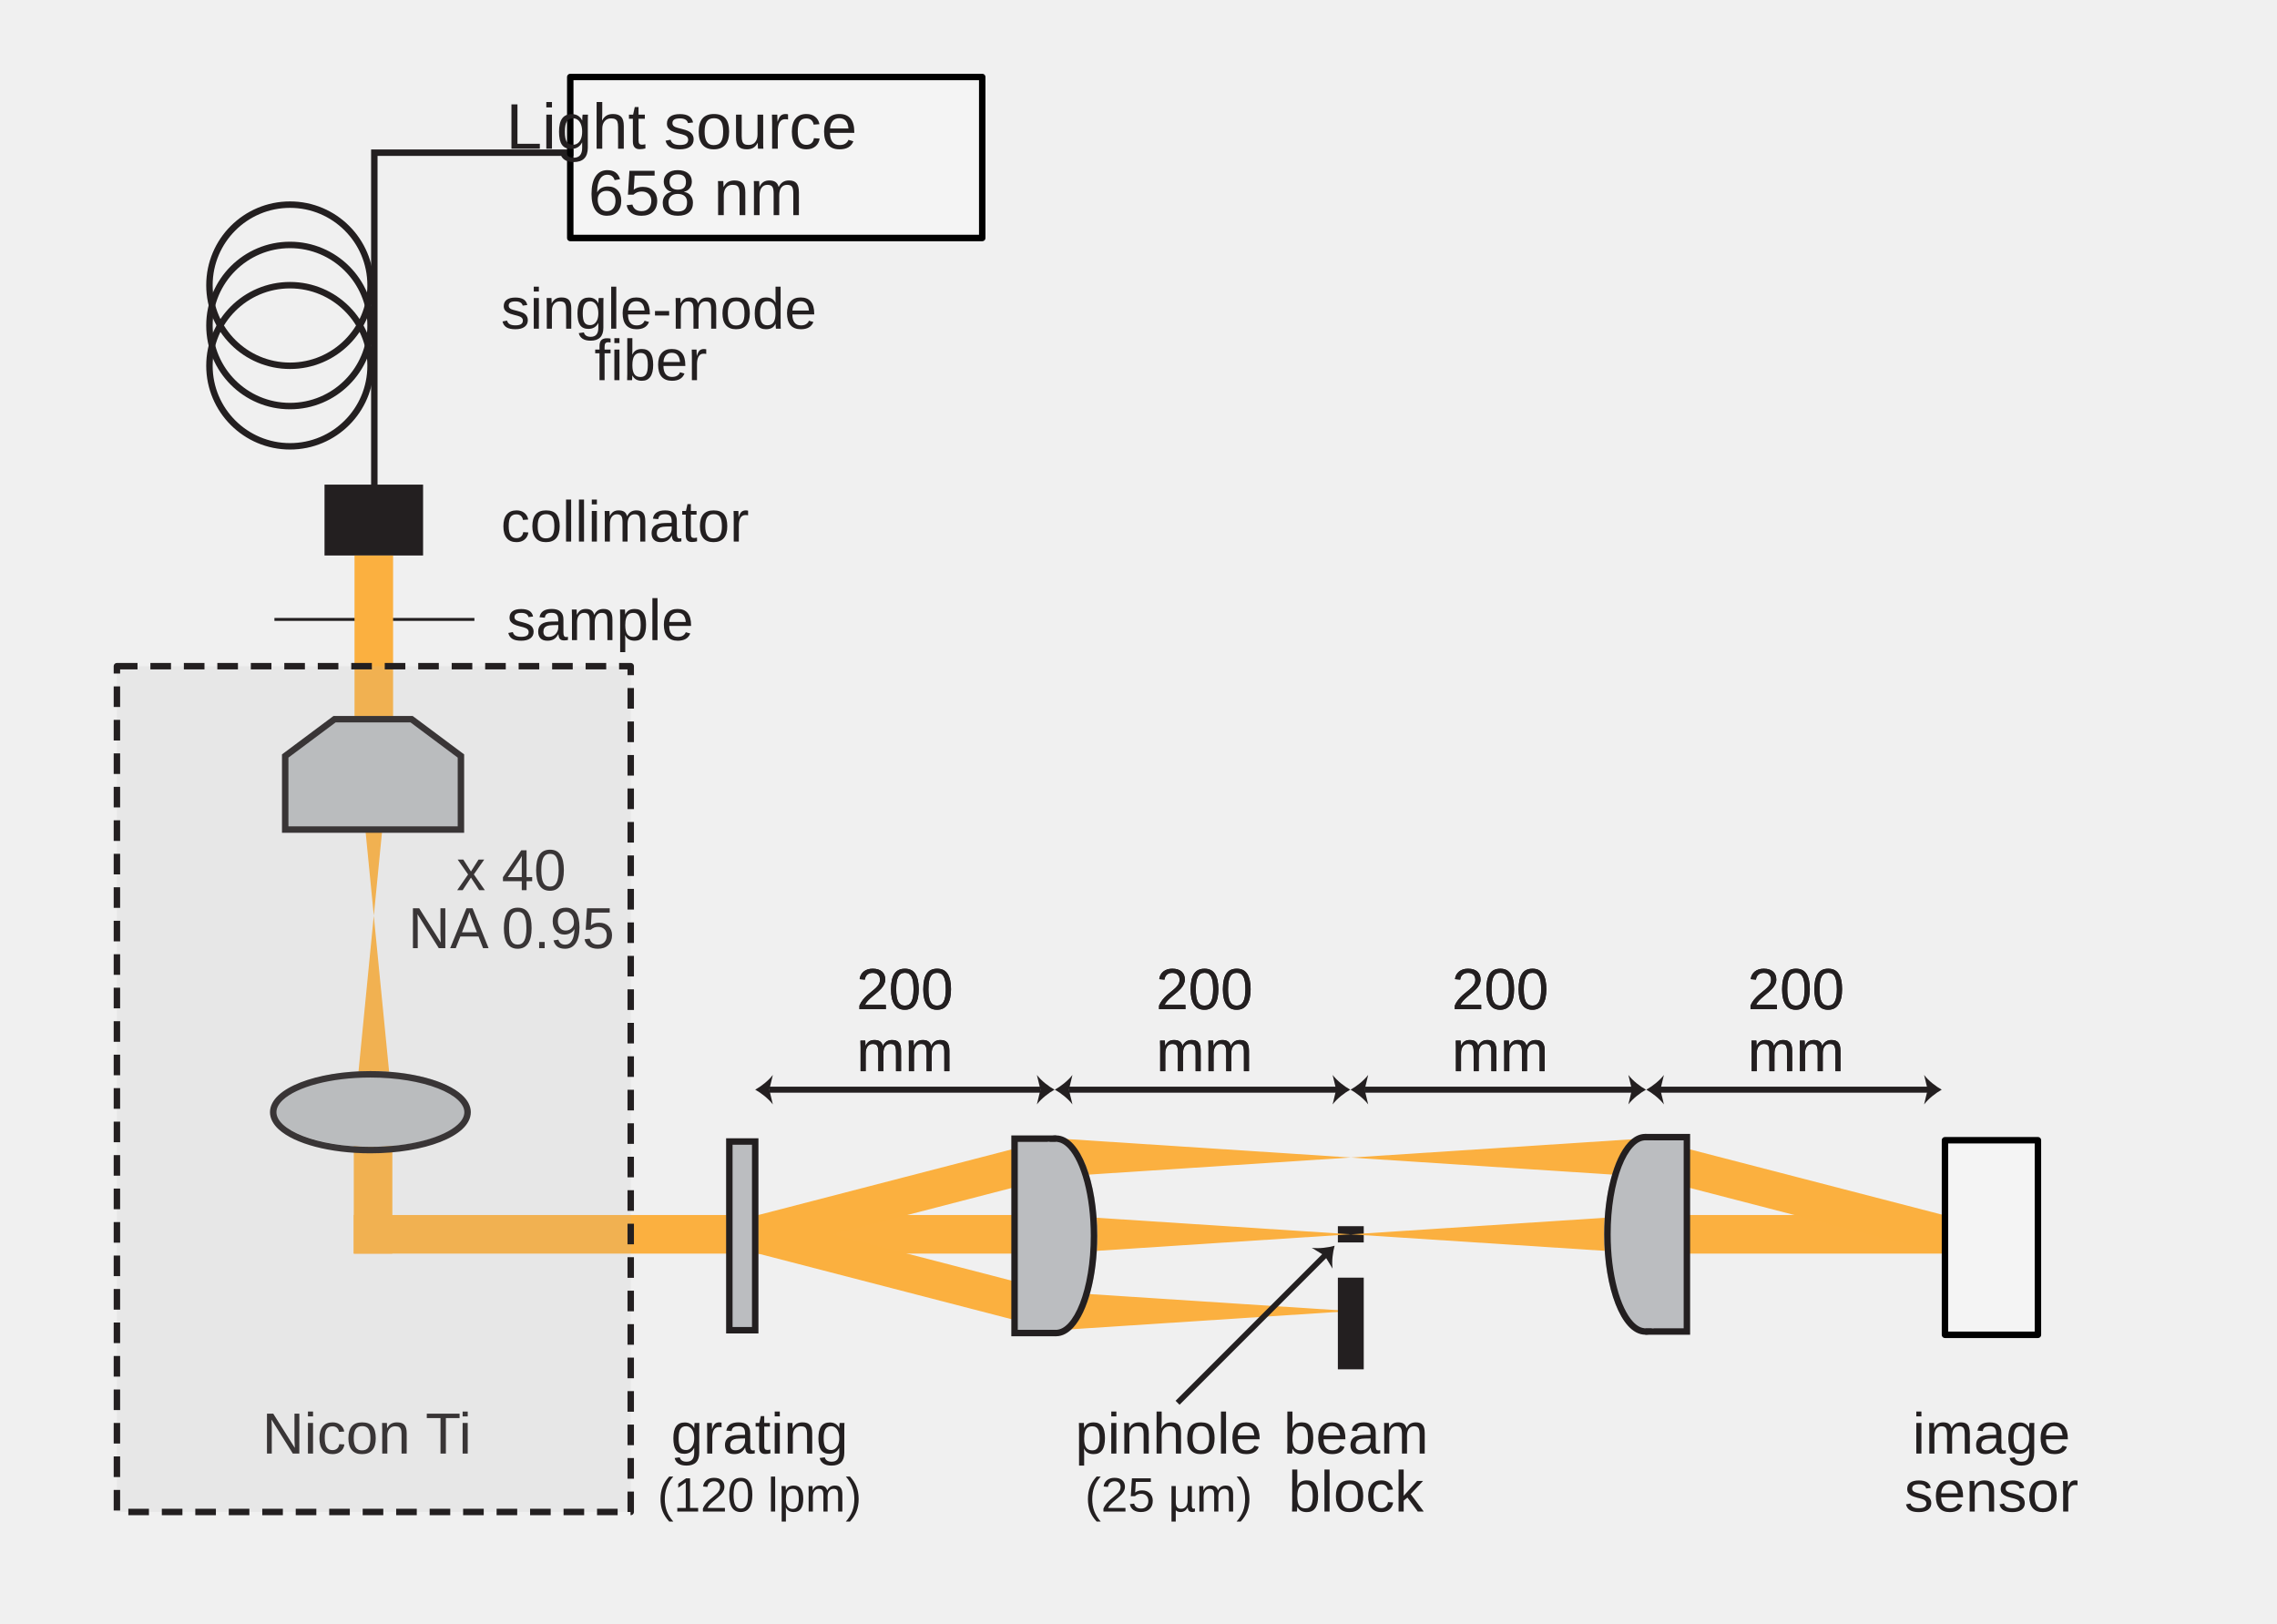
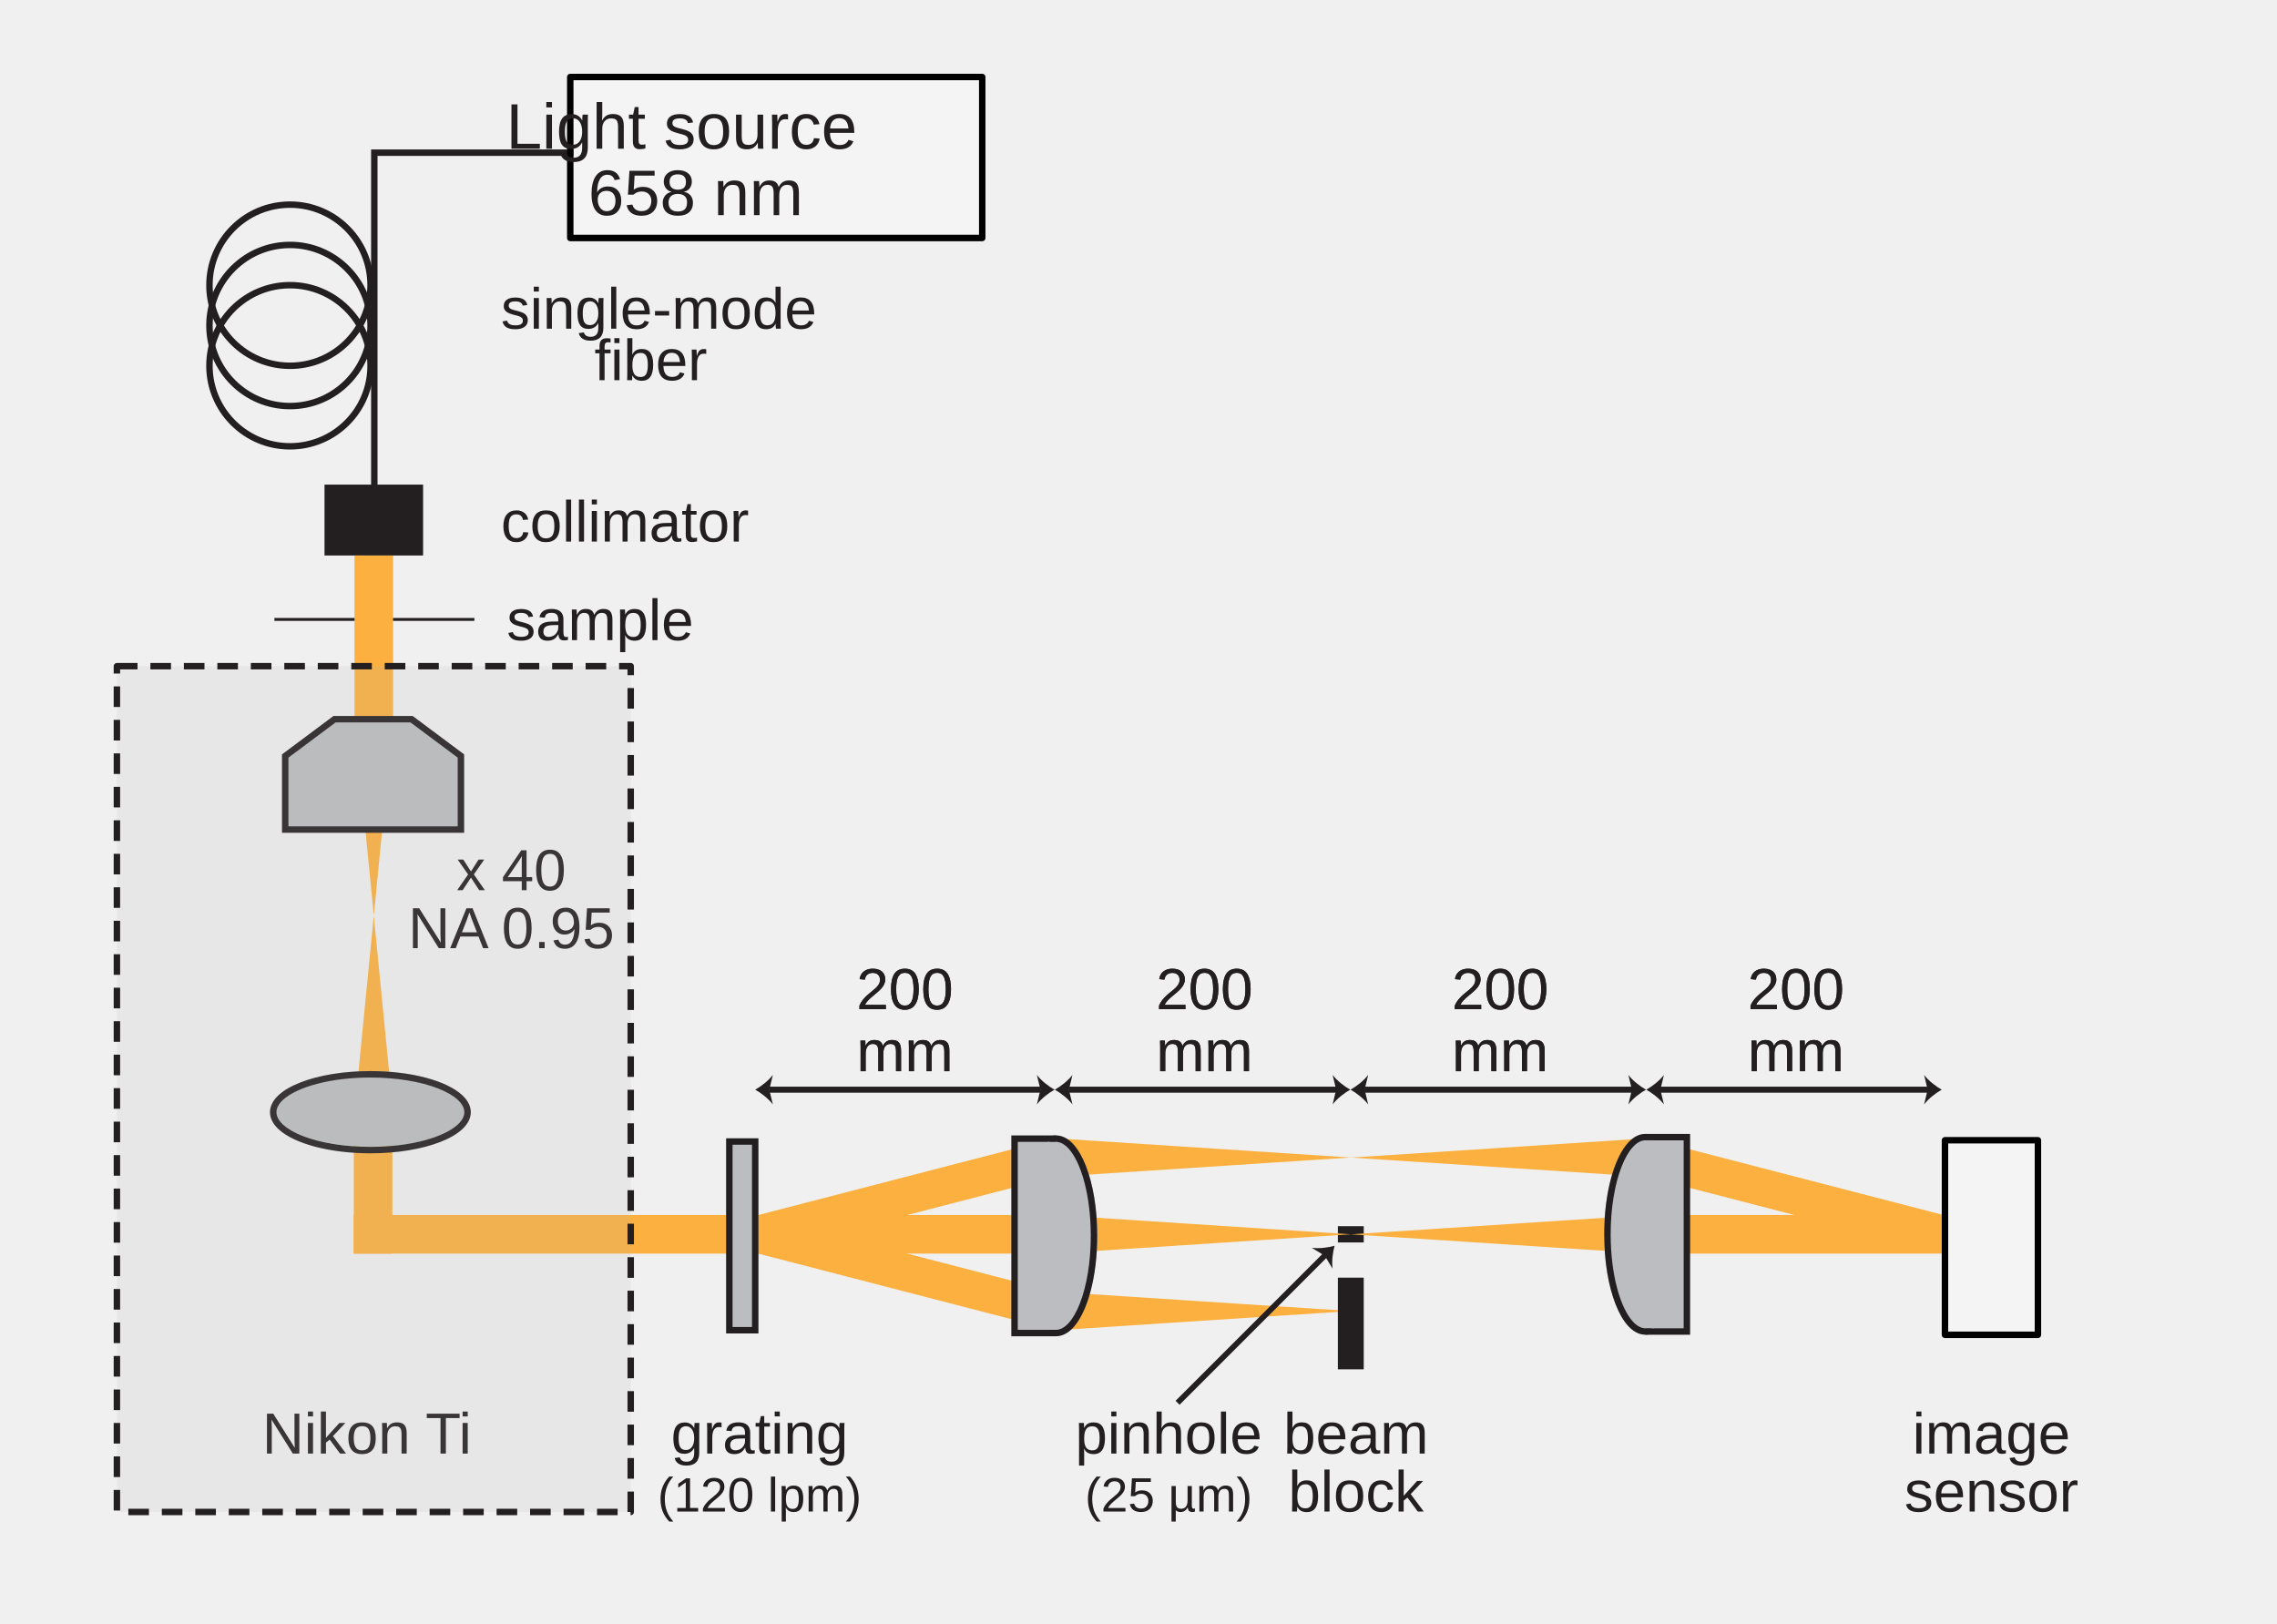
<svg xmlns="http://www.w3.org/2000/svg" width="100%" height="100%" viewBox="0 0 1178 840" version="1.1" xml:space="preserve" style="fill-rule:evenodd;clip-rule:evenodd;stroke-linecap:square;stroke-linejoin:round;stroke-miterlimit:1.5;">
  <g transform="matrix(1,0,0,1,-2476,-4675)">
    <g id="アートボード1" transform="matrix(0.524955,0,0,2.3796,2392.53,115.68)">
      <rect x="159" y="1916" width="2244" height="353" style="fill:none;" />
      <g transform="matrix(1.90492,-6.2377e-33,0,0.420238,1.82397,1874.98)">
        <g transform="matrix(30,0,0,30,441.351,428.786)">
                </g>
        <text x="344.656px" y="428.786px" style="font-family:'ArialMT', 'Arial', sans-serif;font-size:30px;fill:rgb(35,31,32);">sample</text>
      </g>
      <g transform="matrix(1.90492,-4.69971e-33,0,0.420238,-3.8908,1853.55)">
        <g transform="matrix(30,0,0,30,472.995,428.786)">
                </g>
        <text x="344.656px" y="428.786px" style="font-family:'ArialMT', 'Arial', sans-serif;font-size:30px;fill:rgb(35,31,32);">collimator</text>
      </g>
      <g transform="matrix(1.90492,3.04969e-32,2.43808e-32,0.420238,-95.2899,1929.34)">
        <text x="369.67px" y="428.786px" style="font-family:'ArialMT', 'Arial', sans-serif;font-size:30px;fill:rgb(35,31,32);">x 40</text>
        <g transform="matrix(30,0,0,30,451.381,458.786)">
                </g>
        <text x="344.655px" y="458.786px" style="font-family:'ArialMT', 'Arial', sans-serif;font-size:30px;fill:rgb(35,31,32);">NA<tspan x="384.669px 393.001px " y="458.786px 458.786px "> 0</tspan>.95</text>
      </g>
      <g transform="matrix(1.90492,-5.54828e-33,0,0.420238,-239.138,2051.82)">
        <g transform="matrix(30,0,0,30,453.005,428.786)">
                </g>
-         <text x="344.656px" y="428.786px" style="font-family:'ArialMT', 'Arial', sans-serif;font-size:30px;fill:rgb(35,31,32);">Nicon <tspan x="429.131px 446.34px " y="428.786px 428.786px ">Ti</tspan>
+         <text x="344.656px" y="428.786px" style="font-family:'ArialMT', 'Arial', sans-serif;font-size:30px;fill:rgb(35,31,32);">Nikon <tspan x="429.131px 446.34px " y="428.786px 428.786px ">Ti</tspan>
        </text>
      </g>
      <line x1="626.54" y1="2050.67" x2="429.44" y2="2050.67" style="stroke:rgb(35,31,32);stroke-width:1.5;stroke-linecap:butt;fill:none;vector-effect:non-scaling-stroke;" />
      <polyline points="378.493,4638.316 277.124,4638.316 277.124,4808.934" transform="matrix(1.90492,0,0,0.420238,0,0)" style="stroke:rgb(35,31,32);stroke-width:3.33;fill:none;stroke-linejoin:miter;vector-effect:non-scaling-stroke;" />
      <g transform="matrix(4.86012e-16,1.75099,-7.93718,1.07217e-16,444.811,1978)">
        <path d="M0,0L0.4,0C0.4,-2.654 1.475,-5.052 3.214,-6.791C4.953,-8.53 7.351,-9.604 10.004,-9.604C12.658,-9.604 15.056,-8.53 16.795,-6.791C18.534,-5.052 19.608,-2.654 19.608,0C19.608,2.654 18.534,5.052 16.795,6.791C15.056,8.53 12.658,9.604 10.004,9.604C7.351,9.604 4.953,8.53 3.214,6.791C1.475,5.052 0.4,2.654 0.4,0L-0.4,0C-0.4,5.746 4.259,10.404 10.004,10.404C15.751,10.404 20.408,5.746 20.408,0C20.408,-5.746 15.751,-10.404 10.004,-10.404C4.259,-10.403 -0.4,-5.746 -0.4,0L0,0" style="fill:rgb(35,31,32);fill-rule:nonzero;" />
      </g>
      <g transform="matrix(4.86012e-16,1.75099,-7.93718,1.07217e-16,444.811,1969.25)">
        <path d="M0,0L0.4,0C0.4,-2.654 1.475,-5.052 3.214,-6.791C4.953,-8.53 7.351,-9.604 10.004,-9.604C12.658,-9.604 15.056,-8.53 16.795,-6.791C18.534,-5.052 19.608,-2.654 19.608,0C19.608,2.654 18.534,5.052 16.795,6.791C15.056,8.53 12.658,9.604 10.004,9.604C7.351,9.604 4.953,8.53 3.214,6.791C1.475,5.052 0.4,2.654 0.4,0L-0.4,0C-0.4,5.746 4.259,10.404 10.004,10.404C15.751,10.404 20.408,5.746 20.408,0C20.408,-5.746 15.751,-10.404 10.004,-10.404C4.259,-10.403 -0.4,-5.746 -0.4,0L0,0" style="fill:rgb(35,31,32);fill-rule:nonzero;" />
      </g>
      <g transform="matrix(4.86012e-16,1.75099,-7.93718,1.07217e-16,444.811,1960.49)">
        <path d="M0,0L0.4,0C0.4,-2.654 1.475,-5.052 3.214,-6.791C4.953,-8.53 7.351,-9.604 10.004,-9.604C12.658,-9.604 15.056,-8.53 16.795,-6.791C18.534,-5.052 19.608,-2.654 19.608,0C19.608,2.654 18.534,5.052 16.795,6.791C15.056,8.53 12.658,9.604 10.004,9.604C7.351,9.604 4.953,8.53 3.214,6.791C1.475,5.052 0.4,2.654 0.4,0L-0.4,0C-0.4,5.746 4.259,10.404 10.004,10.404C15.751,10.404 20.408,5.746 20.408,0C20.408,-5.746 15.751,-10.404 10.004,-10.404C4.259,-10.403 -0.4,-5.746 -0.4,0L0,0" style="fill:rgb(35,31,32);fill-rule:nonzero;" />
      </g>
      <g transform="matrix(4.86012e-16,1.75099,-7.93718,1.07217e-16,478.818,2021.36)">
        <path d="M0,-12.239L8.8,-12.239L8.8,0L0,0L0,-12.239" style="fill:rgb(35,31,32);fill-rule:nonzero;" />
      </g>
      <rect x="378.493" y="4599.167" width="213.132" height="83.286" transform="matrix(1.90492,0,0,0.420238,0,0)" style="fill:white;fill-opacity:0.25;stroke:black;stroke-width:3.33;vector-effect:non-scaling-stroke;" />
      <g transform="matrix(1.90492,-1.0403e-32,0,0.420238,584.113,1756.72)">
        <text text-anchor="middle" style="font-family:'ArialMT', 'Arial', sans-serif;font-size:33.333px;fill:rgb(35,31,32);">
          <tspan x="180.43" y="455.95" text-anchor="middle">Light source</tspan>
          <tspan x="178.43" y="490.32" text-anchor="middle">658 nm</tspan>
        </text>
      </g>
      <g transform="matrix(1.90492,0,0,0.420238,157.455,2003.99)">
        <text x="347.914px" y="542.603px" style="font-family:'ArialMT', 'Arial', sans-serif;font-size:30px;fill:rgb(35,31,32);">grating</text>
        <g transform="matrix(25,0,0,25,446.569,572.603)">
                </g>
        <text x="340.983px" y="572.603px" style="font-family:'ArialMT', 'Arial', sans-serif;font-size:25px;fill:rgb(35,31,32);">(120 lpm)</text>
      </g>
      <g transform="matrix(1.90492,0,0,0.420238,559.535,2003.99)">
        <text x="345.971px" y="542.603px" style="font-family:'ArialMT', 'Arial', sans-serif;font-size:30px;fill:rgb(35,31,32);">pinhole</text>
        <g transform="matrix(25,0,0,25,437.66,572.603)">
                </g>
        <text x="351.03px" y="572.603px" style="font-family:'ArialMT', 'Arial', sans-serif;font-size:25px;fill:rgb(35,31,32);">(25 µm)</text>
      </g>
      <g transform="matrix(1.90492,0,0,0.420238,774.323,2003.99)">
        <text x="340.983px" y="542.603px" style="font-family:'ArialMT', 'Arial', sans-serif;font-size:30px;fill:rgb(35,31,32);">beam</text>
        <g transform="matrix(30,0,0,30,413.52,572.603)">
                </g>
        <text x="343.488px" y="572.603px" style="font-family:'ArialMT', 'Arial', sans-serif;font-size:30px;fill:rgb(35,31,32);">block</text>
      </g>
      <g transform="matrix(1.90492,0,0,0.420238,1386.25,2003.99)">
        <text x="345.15px" y="542.603px" style="font-family:'ArialMT', 'Arial', sans-serif;font-size:30px;fill:rgb(35,31,32);">image</text>
        <g transform="matrix(30,0,0,30,431.023,572.603)">
                </g>
        <text x="340.983px" y="572.603px" style="font-family:'ArialMT', 'Arial', sans-serif;font-size:30px;fill:rgb(35,31,32);">sensor</text>
      </g>
      <g transform="matrix(1.90492,-5.38345e-33,0,0.420238,393.077,1789.85)">
        <text x="136.265px" y="470.215px" style="font-family:'ArialMT', 'Arial', sans-serif;font-size:30px;fill:rgb(35,31,32);">single-mode</text>
        <g transform="matrix(30,0,0,30,242.976,496.885)">
                </g>
        <text x="184.625px" y="496.885px" style="font-family:'ArialMT', 'Arial', sans-serif;font-size:30px;fill:rgb(35,31,32);">fiber</text>
      </g>
      <g transform="matrix(-7.93718,0,0,0.603193,1477.48,2182.58)">
        <path d="M-3.212,5.858L0,5.858L0,0L-3.212,0L-3.212,5.858" style="fill:rgb(35,31,32);fill-rule:nonzero;" />
      </g>
      <g transform="matrix(2.9217,-2.6561e-16,-2.53571e-15,-1.75099,1198.23,2188.54)">
        <path d="M-99.89,4.791L0,4.791L0,0L-99.89,0L-99.89,4.791" style="fill:rgb(251,176,64);fill-rule:nonzero;" />
      </g>
      <g transform="matrix(3.67974,-2.70508e-16,-3.14753e-15,-1.75099,875.183,2188.54)">
        <path d="M-99.89,4.791L0,4.791L0,0L-99.89,0L-99.89,4.791" style="fill:rgb(251,176,64);fill-rule:nonzero;" />
      </g>
      <g transform="matrix(1.20662e-15,0.30772,7.93718,-6.2588e-16,507.649,2188.54)">
        <path d="M-99.89,4.791L0,4.791L0,0L-99.89,0L-99.89,4.791" style="fill:rgb(251,176,64);fill-rule:nonzero;" />
      </g>
      <g transform="matrix(1.26553e-15,0.35032,7.93718,-4.72252e-16,508.376,2071.77)">
        <path d="M-99.89,4.791L0,4.791L0,0L-99.89,0L-99.89,4.791" style="fill:rgb(251,176,64);fill-rule:nonzero;" />
      </g>
      <g transform="matrix(14.4595,-8.73561e-16,1.94812e-15,1.96188,1198.23,2188.54)">
        <path d="M0,-4.276L0,0L20.194,-2.14L0,-4.276Z" style="fill:rgb(251,176,64);fill-rule:nonzero;" />
      </g>
      <g transform="matrix(14.4595,-8.73561e-16,1.94812e-15,1.96188,1198.23,2205.23)">
        <path d="M0,-4.276L0,0L20.194,-2.14L0,-4.276Z" style="fill:rgb(251,176,64);fill-rule:nonzero;" />
      </g>
      <g transform="matrix(14.4595,-8.73561e-16,1.94812e-15,1.96188,1198.23,2171.85)">
        <path d="M0,-4.276L0,0L20.194,-2.14L0,-4.276Z" style="fill:rgb(251,176,64);fill-rule:nonzero;" />
      </g>
      <g transform="matrix(4.44666e-15,2.11564,-8.89313,7.29231e-17,508.376,2072.36)">
        <path d="M0,-4.276L0,0L20.194,-2.14L0,-4.276Z" style="fill:rgb(251,176,64);fill-rule:nonzero;" />
      </g>
      <g transform="matrix(2.01812e-15,-2.11564,8.89313,8.61246e-16,546.403,2157.8)">
        <path d="M0,-4.276L0,0L20.194,-2.14L0,-4.276Z" style="fill:rgb(251,176,64);fill-rule:nonzero;" />
      </g>
      <g transform="matrix(0,-1.75099,-7.93718,0,1203.13,2176.38)">
        <path d="M-4.704,-4.706C-11.336,-4.706 -16.714,-2.6 -16.714,-0.002C-16.714,2.597 -11.336,4.704 -4.704,4.704C1.929,4.704 7.304,2.597 7.304,-0.002C7.304,-2.6 1.929,-4.706 -4.704,-4.706" style="fill:rgb(187,189,192);fill-rule:nonzero;" />
      </g>
      <g transform="matrix(7.93718,0,0,1.75932,1237.15,2184.68)">
        <path d="M0,-0.002L-0.4,-0.002C-0.399,3.271 -0.922,6.234 -1.75,8.344C-2.162,9.399 -2.652,10.238 -3.166,10.792C-3.685,11.349 -4.199,11.608 -4.704,11.608C-5.209,11.608 -5.724,11.349 -6.242,10.792C-7.016,9.961 -7.725,8.488 -8.219,6.61C-8.716,4.732 -9.01,2.453 -9.01,-0.002C-9.01,-3.276 -8.486,-6.238 -7.659,-8.348C-7.246,-9.402 -6.757,-10.241 -6.242,-10.795C-5.724,-11.352 -5.209,-11.61 -4.704,-11.61C-4.199,-11.61 -3.685,-11.352 -3.166,-10.795C-2.393,-9.964 -1.685,-8.491 -1.19,-6.614C-0.693,-4.737 -0.4,-2.457 -0.4,-0.002L0.4,-0.002C0.399,-3.361 -0.13,-6.403 -1.006,-8.64C-1.445,-9.758 -1.968,-10.677 -2.579,-11.339C-3.187,-11.996 -3.91,-12.41 -4.704,-12.41C-5.498,-12.41 -6.222,-11.996 -6.829,-11.339C-7.744,-10.346 -8.472,-8.775 -8.993,-6.819C-9.51,-4.863 -9.809,-2.521 -9.81,-0.002C-9.809,3.357 -9.279,6.399 -8.404,8.635C-7.965,9.755 -7.441,10.674 -6.829,11.335C-6.222,11.994 -5.498,12.408 -4.704,12.408C-3.909,12.408 -3.186,11.994 -2.579,11.335C-1.665,10.343 -0.937,8.771 -0.417,6.815C0.101,4.859 0.4,2.517 0.4,-0.002L0,-0.002" style="fill:rgb(35,31,32);fill-rule:nonzero;" />
      </g>
      <g transform="matrix(-1.29104,1.43451e-17,-2.92646e-16,-0.420238,3621.05,3076.45)">
        <path d="M1876.64,2073.17L2102.81,2112.87L2102.81,2132.84L1876.64,2093.13L1876.64,2073.17Z" style="fill:rgb(251,176,63);" />
      </g>
      <g transform="matrix(-1.29039,1.43379e-17,-2.92646e-16,-0.420238,3619.68,3076.45)">
        <path d="M1876.64,2073.17L1876.64,2091.54L2102.81,2132.84L2102.81,2112.87L1876.64,2073.17Z" style="fill:none;" />
      </g>
      <g transform="matrix(1.29039,3.71265e-17,1.34619e-16,0.420238,-572.896,1291.96)">
        <path d="M1372.55,2073.84L1372.55,2093.8L1146.38,2133.51L1146.38,2113.54L1372.55,2073.84Z" style="fill:rgb(251,176,63);" />
      </g>
      <g transform="matrix(-1.29039,3.07395e-17,2.54454e-16,0.420238,3619.83,1292.24)">
        <path d="M1876.64,2073.17L1876.76,2093.13L2102.81,2132.84L2102.81,2112.87L1876.64,2073.17Z" style="fill:none;" />
      </g>
      <g transform="matrix(-7.93718,0,0,1.75099,1158.85,2163.55)">
        <path d="M-4.76,24.136L0,24.136L0,0L-4.76,0L-4.76,24.136" style="fill:rgb(187,189,192);fill-rule:nonzero;" />
      </g>
      <g transform="matrix(7.93718,0,0,1.75099,1196.63,2163.55)">
        <path d="M0,24.136L0,23.736L-4.36,23.736L-4.36,0.4L-0.4,0.4L-0.4,24.136L0,24.136L0,23.736L0,24.136L0.4,24.136L0.4,-0.4L-5.16,-0.4L-5.16,24.536L0.4,24.536L0.4,24.136L0,24.136" style="fill:rgb(35,31,32);fill-rule:nonzero;" />
      </g>
      <g transform="matrix(-4.99415,0,0,1.76066,1191.55,2164.26)">
        <path d="M-1.828,23.2L0,23.2L0,0L-1.828,0L-1.828,23.2" style="fill:rgb(187,189,192);fill-rule:nonzero;" />
      </g>
      <g transform="matrix(-2.9217,-2.73467e-16,-5.10438e-16,1.75099,1782.22,2180.15)">
        <path d="M-99.89,4.791L0,4.791L0,0L-99.89,0L-99.89,4.791" style="fill:rgb(251,176,64);fill-rule:nonzero;" />
      </g>
      <g transform="matrix(-14.4595,-1.79434e-15,1.46491e-15,-1.96188,1782.22,2180.15)">
        <path d="M0,-4.276L0,0L20.194,-2.14L0,-4.276Z" style="fill:rgb(251,176,64);fill-rule:nonzero;" />
      </g>
      <g transform="matrix(-14.4595,-1.79434e-15,1.46491e-15,-1.96188,1782.22,2163.47)">
        <path d="M0,-4.276L0,0L20.194,-2.14L0,-4.276Z" style="fill:rgb(251,176,64);fill-rule:nonzero;" />
      </g>
      <g transform="matrix(1.29104,2.23863e-16,-4.3843e-16,0.420238,-640.604,1292.24)">
        <path d="M1876.64,2073.17L2102.81,2112.87L2102.81,2132.84L1876.64,2093.13L1876.64,2073.17Z" style="fill:rgb(251,176,63);" />
      </g>
      <g transform="matrix(1.29039,2.2375e-16,-4.3843e-16,0.420238,-639.235,1292.24)">
        <path d="M1876.64,2073.17L1876.64,2091.54L2102.81,2132.84L2102.81,2112.87L1876.64,2073.17Z" style="fill:none;" />
      </g>
      <g transform="matrix(-7.93718,0,0,1.75099,877.772,2164.17)">
        <path d="M-3.213,23.431L0,23.431L0,0L-3.213,0L-3.213,23.431" style="fill:rgb(187,189,192);fill-rule:nonzero;" />
      </g>
      <g transform="matrix(7.93718,0,0,1.75099,903.274,2164.17)">
        <path d="M0,23.431L0,23.031L-2.813,23.031L-2.813,0.4L-0.4,0.4L-0.4,23.431L0,23.431L0,23.031L0,23.431L0.4,23.431L0.4,-0.4L-3.613,-0.4L-3.613,23.831L0.4,23.831L0.4,23.431L0,23.431" style="fill:rgb(35,31,32);fill-rule:nonzero;" />
      </g>
      <g transform="matrix(-7.93718,0,0,1.39741,1477.48,2193.77)">
        <path d="M-3.212,14.262L0,14.262L0,0L-3.212,0L-3.212,14.262" style="fill:rgb(35,31,32);fill-rule:nonzero;" />
      </g>
      <g transform="matrix(4.86012e-16,1.75099,-7.93718,1.07217e-16,613.251,2080.36)">
        <path d="M0,21.818L9.138,21.818L9.138,0L0,0L-4.571,6.127L-4.571,15.692L0,21.818" style="fill:rgb(187,189,192);fill-rule:nonzero;" />
      </g>
      <g transform="matrix(4.86012e-16,1.75099,-7.93718,1.07217e-16,613.251,2080.36)">
        <path d="M0,21.818L0,22.218L9.538,22.218L9.538,-0.4L-0.201,-0.4L-4.971,5.994L-4.971,15.824L-0.201,22.218L0,22.218L0,21.818L0.321,21.579L-4.171,15.559L-4.171,6.26L0.201,0.4L8.738,0.4L8.738,21.418L0,21.418L0,21.818L0.321,21.579L0,21.818" style="fill:rgb(35,31,32);fill-rule:nonzero;" />
      </g>
      <g transform="matrix(18.3918,0,0,1.75099,-4615.33,1371.6)">
        <rect x="300.813" y="445.852" width="14.528" height="0.7" style="fill:rgb(35,31,32);" />
      </g>
      <g transform="matrix(0,1.75099,5.27883,0,911.963,2150.02)">
        <path d="M1.645,-1.646C2.051,-0.553 2.743,0.804 3.476,1.645L1.645,0.983L-0.185,1.645C0.548,0.804 1.24,-0.553 1.645,-1.646" style="fill:rgb(35,31,32);fill-rule:nonzero;" />
      </g>
      <g transform="matrix(0,-1.75099,-5.27883,0,1189.54,2150.02)">
        <path d="M-1.645,-1.646C-2.051,-0.553 -2.743,0.804 -3.476,1.645L-1.645,0.983L0.185,1.645C-0.548,0.804 -1.24,-0.553 -1.645,-1.646" style="fill:rgb(35,31,32);fill-rule:nonzero;" />
      </g>
      <g transform="matrix(1.90492,0,0,0.420238,430.911,1979.72)">
        <text x="325.4px" y="370.467px" style="font-family:'ArialMT', 'Arial', sans-serif;font-size:30px;fill:rgb(35,31,32);text-anchor:middle;">200</text>
        <g transform="matrix(30,0,0,30,352.278,402.55)">
                </g>
        <text x="325.4px" y="402.55px" style="font-family:'ArialMT', 'Arial', sans-serif;font-size:30px;fill:rgb(35,31,32);text-anchor:middle;">mm</text>
      </g>
      <g transform="matrix(18.3918,0,0,1.75099,-4615.33,1371.6)">
        <rect x="300.813" y="445.852" width="14.528" height="0.7" style="fill:rgb(35,31,32);" />
      </g>
      <g transform="matrix(1.90492,0,0,0.420238,430.911,1979.72)">
        <text x="325.4px" y="370.467px" style="font-family:'ArialMT', 'Arial', sans-serif;font-size:30px;fill:rgb(35,31,32);text-anchor:middle;">200</text>
        <g transform="matrix(30,0,0,30,352.278,402.55)">
                </g>
        <text x="325.4px" y="402.55px" style="font-family:'ArialMT', 'Arial', sans-serif;font-size:30px;fill:rgb(35,31,32);text-anchor:middle;">mm</text>
      </g>
      <g transform="matrix(18.3918,0,0,1.75099,-4320.07,1371.6)">
        <rect x="300.813" y="445.852" width="14.528" height="0.7" style="fill:rgb(35,31,32);" />
      </g>
      <g transform="matrix(0,1.75099,5.27883,0,1207.23,2150.02)">
        <path d="M1.645,-1.646C2.051,-0.553 2.743,0.804 3.476,1.645L1.645,0.983L-0.185,1.645C0.548,0.804 1.24,-0.553 1.645,-1.646" style="fill:rgb(35,31,32);fill-rule:nonzero;" />
      </g>
      <g transform="matrix(0,-1.75099,-5.27883,0,1480.99,2150.02)">
        <path d="M-1.645,-1.646C-2.051,-0.553 -2.743,0.804 -3.476,1.645L-1.645,0.983L0.185,1.645C-0.548,0.804 -1.24,-0.553 -1.645,-1.646" style="fill:rgb(35,31,32);fill-rule:nonzero;" />
      </g>
      <g transform="matrix(1.90492,0,0,0.420238,726.174,1979.72)">
        <text x="325.4px" y="370.467px" style="font-family:'ArialMT', 'Arial', sans-serif;font-size:30px;fill:rgb(35,31,32);text-anchor:middle;">200</text>
        <g transform="matrix(30,0,0,30,352.278,402.55)">
                </g>
        <text x="325.4px" y="402.55px" style="font-family:'ArialMT', 'Arial', sans-serif;font-size:30px;fill:rgb(35,31,32);text-anchor:middle;">mm</text>
      </g>
      <g transform="matrix(18.3918,0,0,1.75099,-4320.07,1371.6)">
        <rect x="300.813" y="445.852" width="14.528" height="0.7" style="fill:rgb(35,31,32);" />
      </g>
      <g transform="matrix(-5.61243,-1.23814,-3.7327,0.823456,1458.91,2186.15)">
        <path d="M-1.645,-1.646C-2.051,-0.553 -2.743,0.804 -3.476,1.645L-1.645,0.983L0.185,1.645C-0.548,0.804 -1.24,-0.553 -1.645,-1.646" style="fill:rgb(35,31,32);fill-rule:nonzero;" />
      </g>
      <g transform="matrix(10.1627,-2.24196,5.61243,1.23814,-4241.84,2342.92)">
        <rect x="300.813" y="445.852" width="14.528" height="0.7" style="fill:rgb(35,31,32);" />
      </g>
      <g transform="matrix(1.90492,0,0,0.420238,726.174,1979.72)">
        <text x="325.4px" y="370.467px" style="font-family:'ArialMT', 'Arial', sans-serif;font-size:30px;fill:rgb(35,31,32);text-anchor:middle;">200</text>
        <g transform="matrix(30,0,0,30,352.278,402.55)">
                </g>
        <text x="325.4px" y="402.55px" style="font-family:'ArialMT', 'Arial', sans-serif;font-size:30px;fill:rgb(35,31,32);text-anchor:middle;">mm</text>
      </g>
      <g transform="matrix(18.3918,0,0,1.75099,-4028.61,1371.6)">
        <rect x="300.813" y="445.852" width="14.528" height="0.7" style="fill:rgb(35,31,32);" />
      </g>
      <g transform="matrix(0,1.75099,5.27883,0,1498.68,2150.02)">
        <path d="M1.645,-1.646C2.051,-0.553 2.743,0.804 3.476,1.645L1.645,0.983L-0.185,1.645C0.548,0.804 1.24,-0.553 1.645,-1.646" style="fill:rgb(35,31,32);fill-rule:nonzero;" />
      </g>
      <g transform="matrix(0,-1.75099,-5.27883,0,1772.45,2150.02)">
        <path d="M-1.645,-1.646C-2.051,-0.553 -2.743,0.804 -3.476,1.645L-1.645,0.983L0.185,1.645C-0.548,0.804 -1.24,-0.553 -1.645,-1.646" style="fill:rgb(35,31,32);fill-rule:nonzero;" />
      </g>
      <g transform="matrix(1.90492,0,0,0.420238,1017.63,1979.72)">
        <text x="325.4px" y="370.467px" style="font-family:'ArialMT', 'Arial', sans-serif;font-size:30px;fill:rgb(35,31,32);text-anchor:middle;">200</text>
        <g transform="matrix(30,0,0,30,352.278,402.55)">
                </g>
        <text x="325.4px" y="402.55px" style="font-family:'ArialMT', 'Arial', sans-serif;font-size:30px;fill:rgb(35,31,32);text-anchor:middle;">mm</text>
      </g>
      <g transform="matrix(18.3918,0,0,1.75099,-4028.61,1371.6)">
        <rect x="300.813" y="445.852" width="14.528" height="0.7" style="fill:rgb(35,31,32);" />
      </g>
      <g transform="matrix(1.90492,0,0,0.420238,1017.63,1979.72)">
        <text x="325.4px" y="370.467px" style="font-family:'ArialMT', 'Arial', sans-serif;font-size:30px;fill:rgb(35,31,32);text-anchor:middle;">200</text>
        <g transform="matrix(30,0,0,30,352.278,402.55)">
                </g>
        <text x="325.4px" y="402.55px" style="font-family:'ArialMT', 'Arial', sans-serif;font-size:30px;fill:rgb(35,31,32);text-anchor:middle;">mm</text>
      </g>
      <g transform="matrix(18.3918,0,0,1.75099,-3737.16,1371.6)">
        <rect x="300.813" y="445.852" width="14.528" height="0.7" style="fill:rgb(35,31,32);" />
      </g>
      <g transform="matrix(0,1.75099,5.27883,0,1790.13,2150.02)">
        <path d="M1.645,-1.646C2.051,-0.553 2.743,0.804 3.476,1.645L1.645,0.983L-0.185,1.645C0.548,0.804 1.24,-0.553 1.645,-1.646" style="fill:rgb(35,31,32);fill-rule:nonzero;" />
      </g>
      <g transform="matrix(0,-1.75099,-5.27883,0,2063.9,2150.02)">
        <path d="M-1.645,-1.646C-2.051,-0.553 -2.743,0.804 -3.476,1.645L-1.645,0.983L0.185,1.645C-0.548,0.804 -1.24,-0.553 -1.645,-1.646" style="fill:rgb(35,31,32);fill-rule:nonzero;" />
      </g>
      <g transform="matrix(1.90492,0,0,0.420238,1309.08,1979.72)">
        <text x="325.4px" y="370.467px" style="font-family:'ArialMT', 'Arial', sans-serif;font-size:30px;fill:rgb(35,31,32);text-anchor:middle;">200</text>
        <g transform="matrix(30,0,0,30,352.278,402.55)">
                </g>
        <text x="325.4px" y="402.55px" style="font-family:'ArialMT', 'Arial', sans-serif;font-size:30px;fill:rgb(35,31,32);text-anchor:middle;">mm</text>
      </g>
      <g transform="matrix(18.3918,0,0,1.75099,-3737.16,1371.6)">
        <rect x="300.813" y="445.852" width="14.528" height="0.7" style="fill:rgb(35,31,32);" />
      </g>
      <g transform="matrix(1.90492,0,0,0.420238,1309.08,1979.72)">
        <text x="325.4px" y="370.467px" style="font-family:'ArialMT', 'Arial', sans-serif;font-size:30px;fill:rgb(35,31,32);text-anchor:middle;">200</text>
        <g transform="matrix(30,0,0,30,352.278,402.55)">
                </g>
        <text x="325.4px" y="402.55px" style="font-family:'ArialMT', 'Arial', sans-serif;font-size:30px;fill:rgb(35,31,32);text-anchor:middle;">mm</text>
      </g>
      <g transform="matrix(-7.93718,3.21652e-16,1.45804e-15,1.75099,487.413,2157.1)">
        <path d="M-4.704,-4.706C-11.336,-4.706 -16.714,-2.6 -16.714,-0.002C-16.714,2.597 -11.336,4.704 -4.704,4.704C1.929,4.704 7.304,2.597 7.304,-0.002C7.304,-2.6 1.929,-4.706 -4.704,-4.706" style="fill:rgb(187,189,192);fill-rule:nonzero;" />
      </g>
      <g transform="matrix(-1.45804e-15,-1.75099,7.97492,-3.23181e-16,524.04,2149.56)">
        <path d="M0,-0.002L-0.4,-0.002C-0.399,3.271 -0.922,6.234 -1.75,8.344C-2.162,9.399 -2.652,10.238 -3.166,10.792C-3.685,11.349 -4.199,11.608 -4.704,11.608C-5.209,11.608 -5.724,11.349 -6.242,10.792C-7.016,9.961 -7.725,8.488 -8.219,6.61C-8.716,4.732 -9.01,2.453 -9.01,-0.002C-9.01,-3.276 -8.486,-6.238 -7.659,-8.348C-7.246,-9.402 -6.757,-10.241 -6.242,-10.795C-5.724,-11.352 -5.209,-11.61 -4.704,-11.61C-4.199,-11.61 -3.685,-11.352 -3.166,-10.795C-2.393,-9.964 -1.685,-8.491 -1.19,-6.614C-0.693,-4.737 -0.4,-2.457 -0.4,-0.002L0.4,-0.002C0.399,-3.361 -0.13,-6.403 -1.006,-8.64C-1.445,-9.758 -1.968,-10.677 -2.579,-11.339C-3.187,-11.996 -3.91,-12.41 -4.704,-12.41C-5.498,-12.41 -6.222,-11.996 -6.829,-11.339C-7.744,-10.346 -8.472,-8.775 -8.993,-6.819C-9.51,-4.863 -9.809,-2.521 -9.81,-0.002C-9.809,3.357 -9.279,6.399 -8.404,8.635C-7.965,9.755 -7.441,10.674 -6.829,11.335C-6.222,11.994 -5.498,12.408 -4.704,12.408C-3.909,12.408 -3.186,11.994 -2.579,11.335C-1.665,10.343 -0.937,8.771 -0.417,6.815C0.101,4.859 0.4,2.517 0.4,-0.002L0,-0.002" style="fill:rgb(35,31,32);fill-rule:nonzero;" />
      </g>
      <rect x="143.953" y="4903.975" width="265.821" height="437.537" transform="matrix(1.90492,0,0,0.420238,0,0)" style="fill:rgb(180,180,180);fill-opacity:0.15;stroke:rgb(35,31,32);stroke-width:3.33;stroke-dasharray:10.66,6.66;stroke-linecap:butt;vector-effect:non-scaling-stroke;" />
      <rect x="1089.702" y="5149.216" width="48.086" height="100.657" transform="matrix(1.90492,0,0,0.420238,0,0)" style="fill:white;fill-opacity:0.25;stroke:black;stroke-width:3.33;vector-effect:non-scaling-stroke;" />
      <g transform="matrix(-9.72024e-16,1.75099,7.93718,2.14435e-16,1777.17,2192.65)">
        <path d="M-4.704,-4.706C-11.336,-4.706 -16.714,-2.6 -16.714,-0.002C-16.714,2.597 -11.336,4.704 -4.704,4.704C1.929,4.704 7.304,2.597 7.304,-0.002C7.304,-2.6 1.929,-4.706 -4.704,-4.706" style="fill:rgb(187,189,192);fill-rule:nonzero;" />
      </g>
      <g transform="matrix(-7.93718,-2.14435e-16,9.76646e-16,-1.75932,1743.15,2184.34)">
        <path d="M0,-0.002L-0.4,-0.002C-0.399,3.271 -0.922,6.234 -1.75,8.344C-2.162,9.399 -2.652,10.238 -3.166,10.792C-3.685,11.349 -4.199,11.608 -4.704,11.608C-5.209,11.608 -5.724,11.349 -6.242,10.792C-7.016,9.961 -7.725,8.488 -8.219,6.61C-8.716,4.732 -9.01,2.453 -9.01,-0.002C-9.01,-3.276 -8.486,-6.238 -7.659,-8.348C-7.246,-9.402 -6.757,-10.241 -6.242,-10.795C-5.724,-11.352 -5.209,-11.61 -4.704,-11.61C-4.199,-11.61 -3.685,-11.352 -3.166,-10.795C-2.393,-9.964 -1.685,-8.491 -1.19,-6.614C-0.693,-4.737 -0.4,-2.457 -0.4,-0.002L0.4,-0.002C0.399,-3.361 -0.13,-6.403 -1.006,-8.64C-1.445,-9.758 -1.968,-10.677 -2.579,-11.339C-3.187,-11.996 -3.91,-12.41 -4.704,-12.41C-5.498,-12.41 -6.222,-11.996 -6.829,-11.339C-7.744,-10.346 -8.472,-8.775 -8.993,-6.819C-9.51,-4.863 -9.809,-2.521 -9.81,-0.002C-9.809,3.357 -9.279,6.399 -8.404,8.635C-7.965,9.755 -7.441,10.674 -6.829,11.335C-6.222,11.994 -5.498,12.408 -4.704,12.408C-3.909,12.408 -3.186,11.994 -2.579,11.335C-1.665,10.343 -0.937,8.771 -0.417,6.815C0.101,4.859 0.4,2.517 0.4,-0.002L0,-0.002" style="fill:rgb(35,31,32);fill-rule:nonzero;" />
      </g>
      <g transform="matrix(7.93718,2.14435e-16,9.72024e-16,-1.75099,1821.45,2205.48)">
        <path d="M-4.76,24.136L0,24.136L0,0L-4.76,0L-4.76,24.136" style="fill:rgb(187,189,192);fill-rule:nonzero;" />
      </g>
      <g transform="matrix(-7.93718,-2.14435e-16,9.72024e-16,-1.75099,1783.67,2205.48)">
        <path d="M0,24.136L0,23.736L-4.36,23.736L-4.36,0.4L-0.4,0.4L-0.4,24.136L0,24.136L0,23.736L0,24.136L0.4,24.136L0.4,-0.4L-5.16,-0.4L-5.16,24.536L0.4,24.536L0.4,24.136L0,24.136" style="fill:rgb(35,31,32);fill-rule:nonzero;" />
      </g>
      <g transform="matrix(4.99415,1.34924e-16,9.77394e-16,-1.76066,1788.75,2204.76)">
        <path d="M-1.828,23.2L0,23.2L0,0L-1.828,0L-1.828,23.2" style="fill:rgb(187,189,192);fill-rule:nonzero;" />
      </g>
    </g>
  </g>
</svg>
